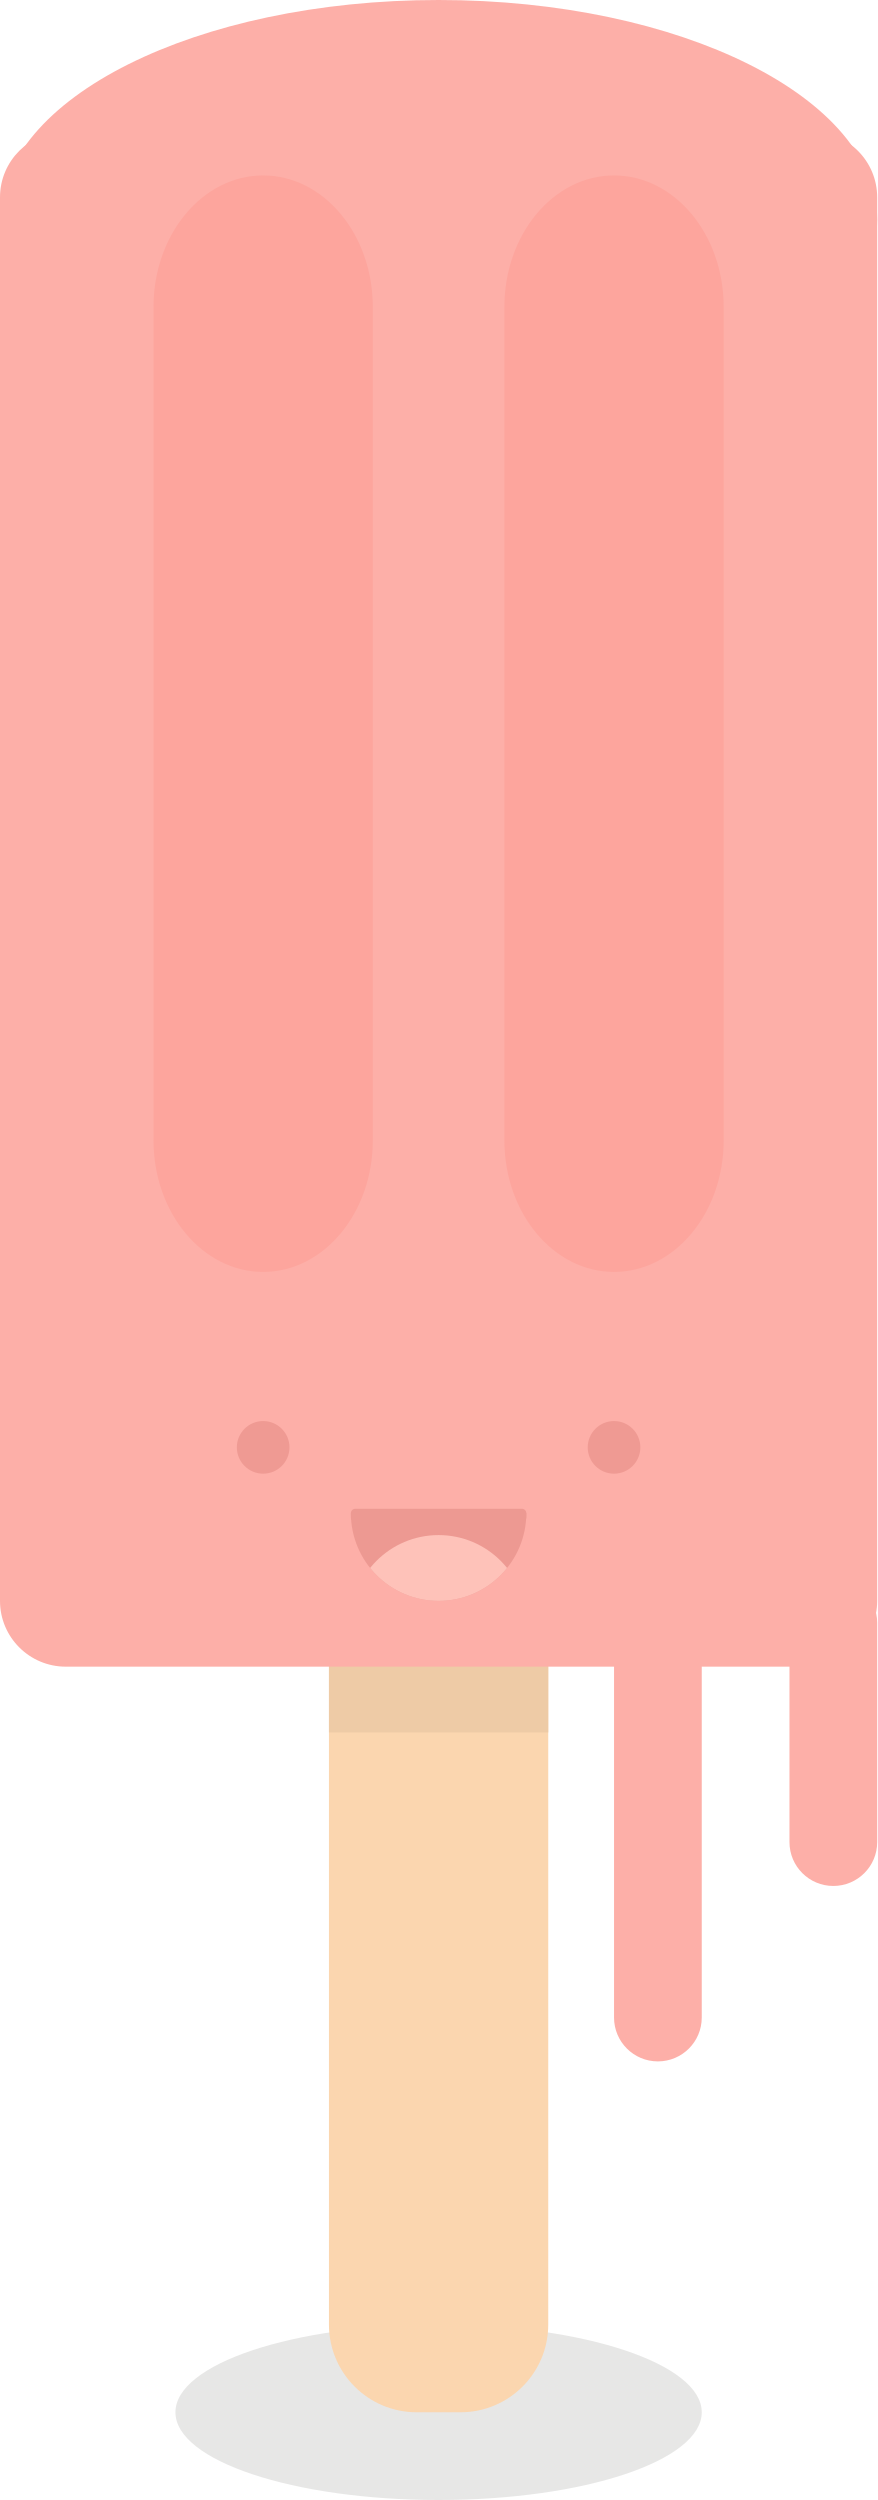
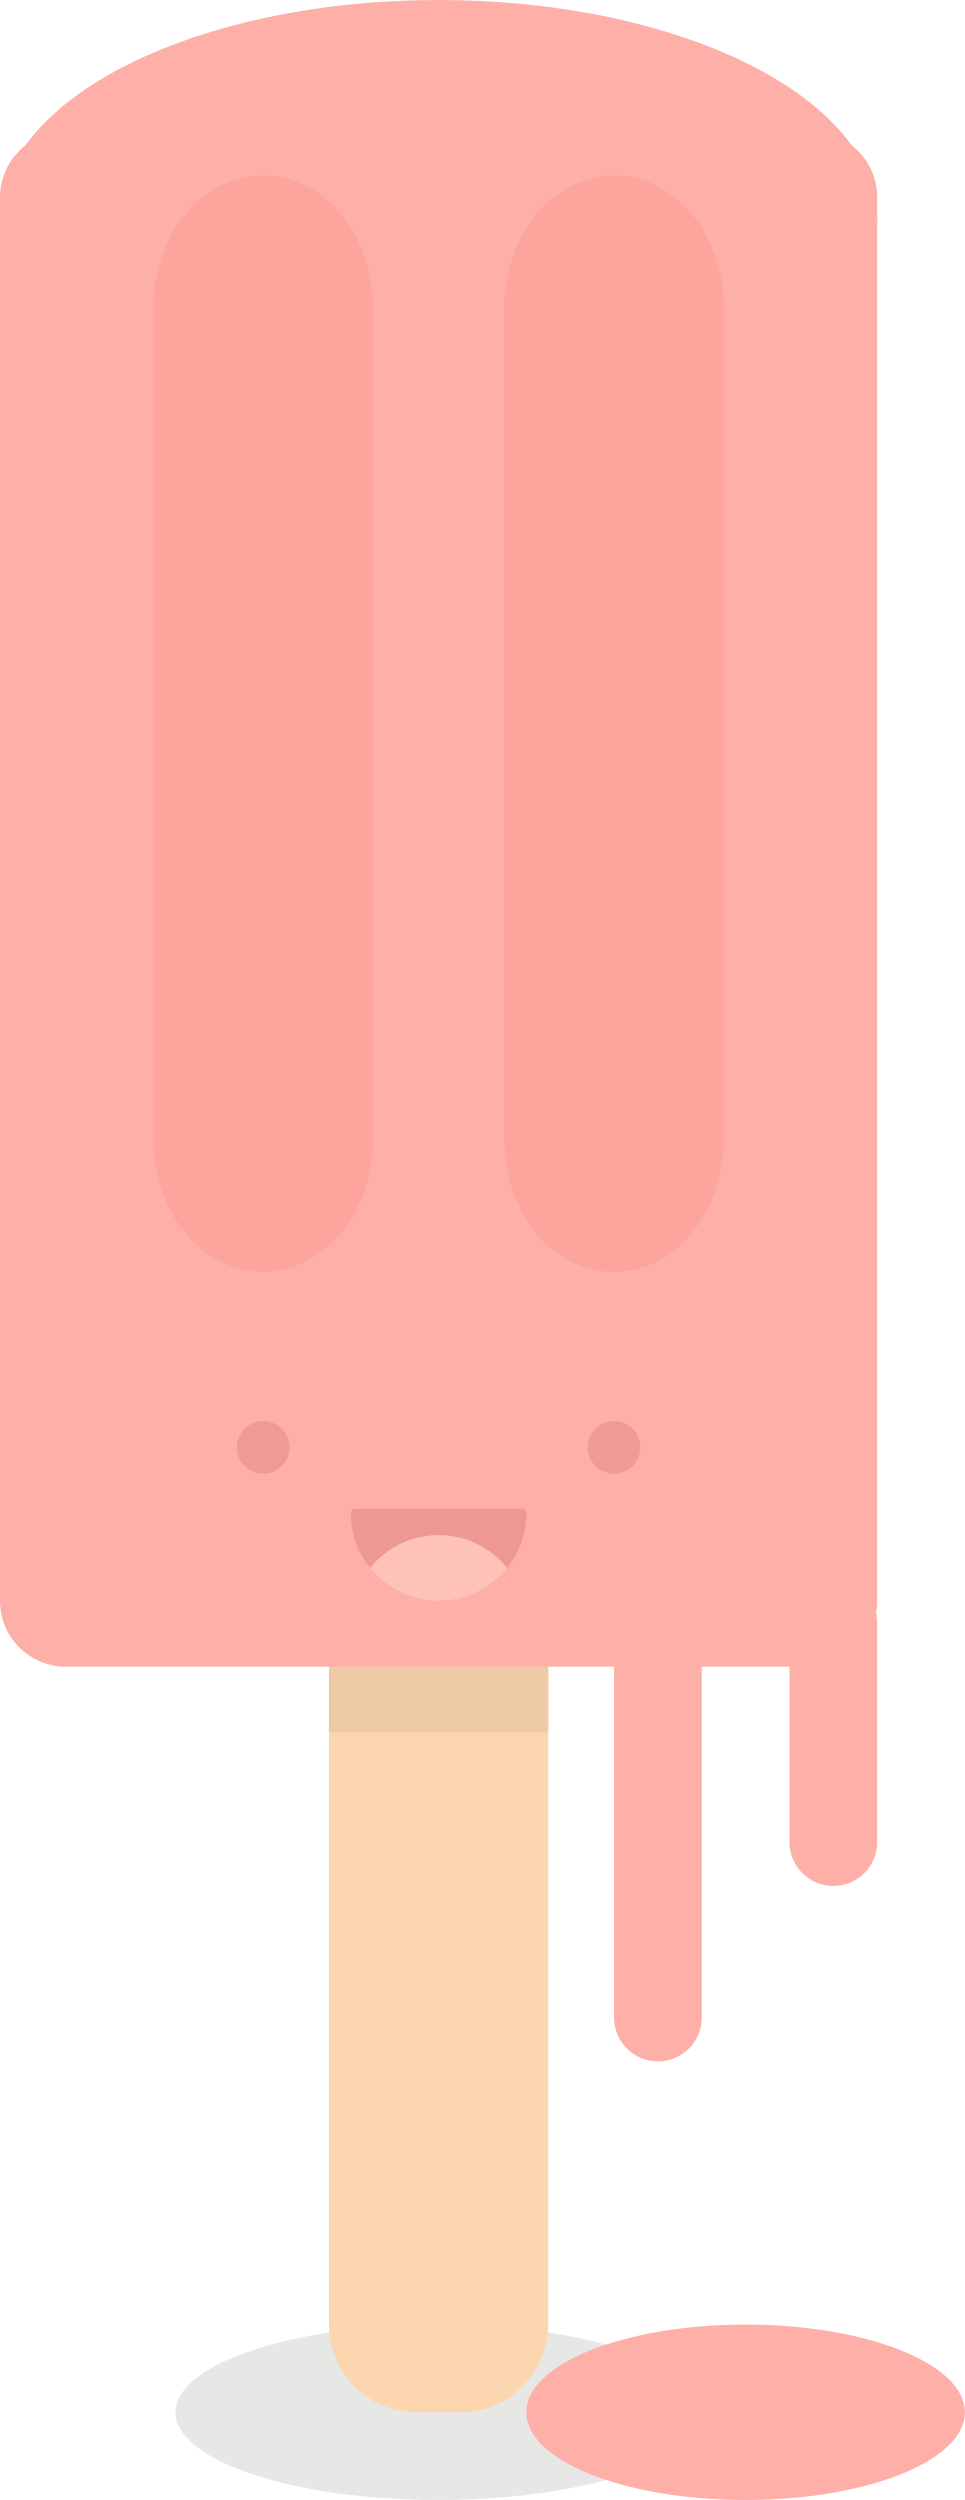
- <svg xmlns="http://www.w3.org/2000/svg" width="200px" height="570px" viewBox="0 0 200 570">
+ <svg xmlns="http://www.w3.org/2000/svg" width="220px" height="570px" viewBox="0 0 220 570">
  <ellipse cx="100" cy="550" rx="60" ry="20" fill="rgb(231,231,230)" />
  <rect fill="rgb(251,214,175)" x="75" y="350" rx="20" height="200" width="50" />
  <rect fill="rgb(238,203,166)" x="75" y="350" height="45" width="50" />
  <rect x="0" y="30" height="350" width="200" fill="rgb(253,175,168)" rx="15" ry="15" />
  <ellipse cx="100" cy="50" rx="100" ry="50" fill="rgb(253,175,168)" />
  <rect x="35" y="40" height="250" width="50" fill="rgb(253,165,157)" rx="30" ry="30" />
  <rect x="115" y="40" height="250" width="50" fill="rgb(253,165,157)" rx="30" ry="30" />
  <rect x="140" y="370" height="100" width="20" rx="10" fill="rgb(253,175,168)" />
  <rect x="180" y="360" height="70" width="20" rx="10" fill="rgb(253,175,168)" />
+   <ellipse cx="170" cy="550" rx="50" ry="20" fill="rgb(253,175,168)" />
  <circle cx="60" cy="330" fill="rgb(239,154,147)" r="6" />
  <circle cx="140" cy="330" fill="rgb(239,154,147)" r="6" />
  <path fill="rgb(237,153,146)" d="       M 80 345       A 1 1 0 0 0 120 345       z     " />
  <defs>
    <clipPath id="cut-off-bottom">
      <path d="           M 80 345           A 1 1 0 0 0 120 345           z         " />
    </clipPath>
  </defs>
  <path fill="rgb(254,194,185)" clip-path="url(#cut-off-bottom)" d="       M 80 370       A 1 1 0 0 1 120 370       z     " />
  <rect x="80" y="344" width="40" height="3" fill="rgb(237,153,146)" ry="1" />
</svg>
